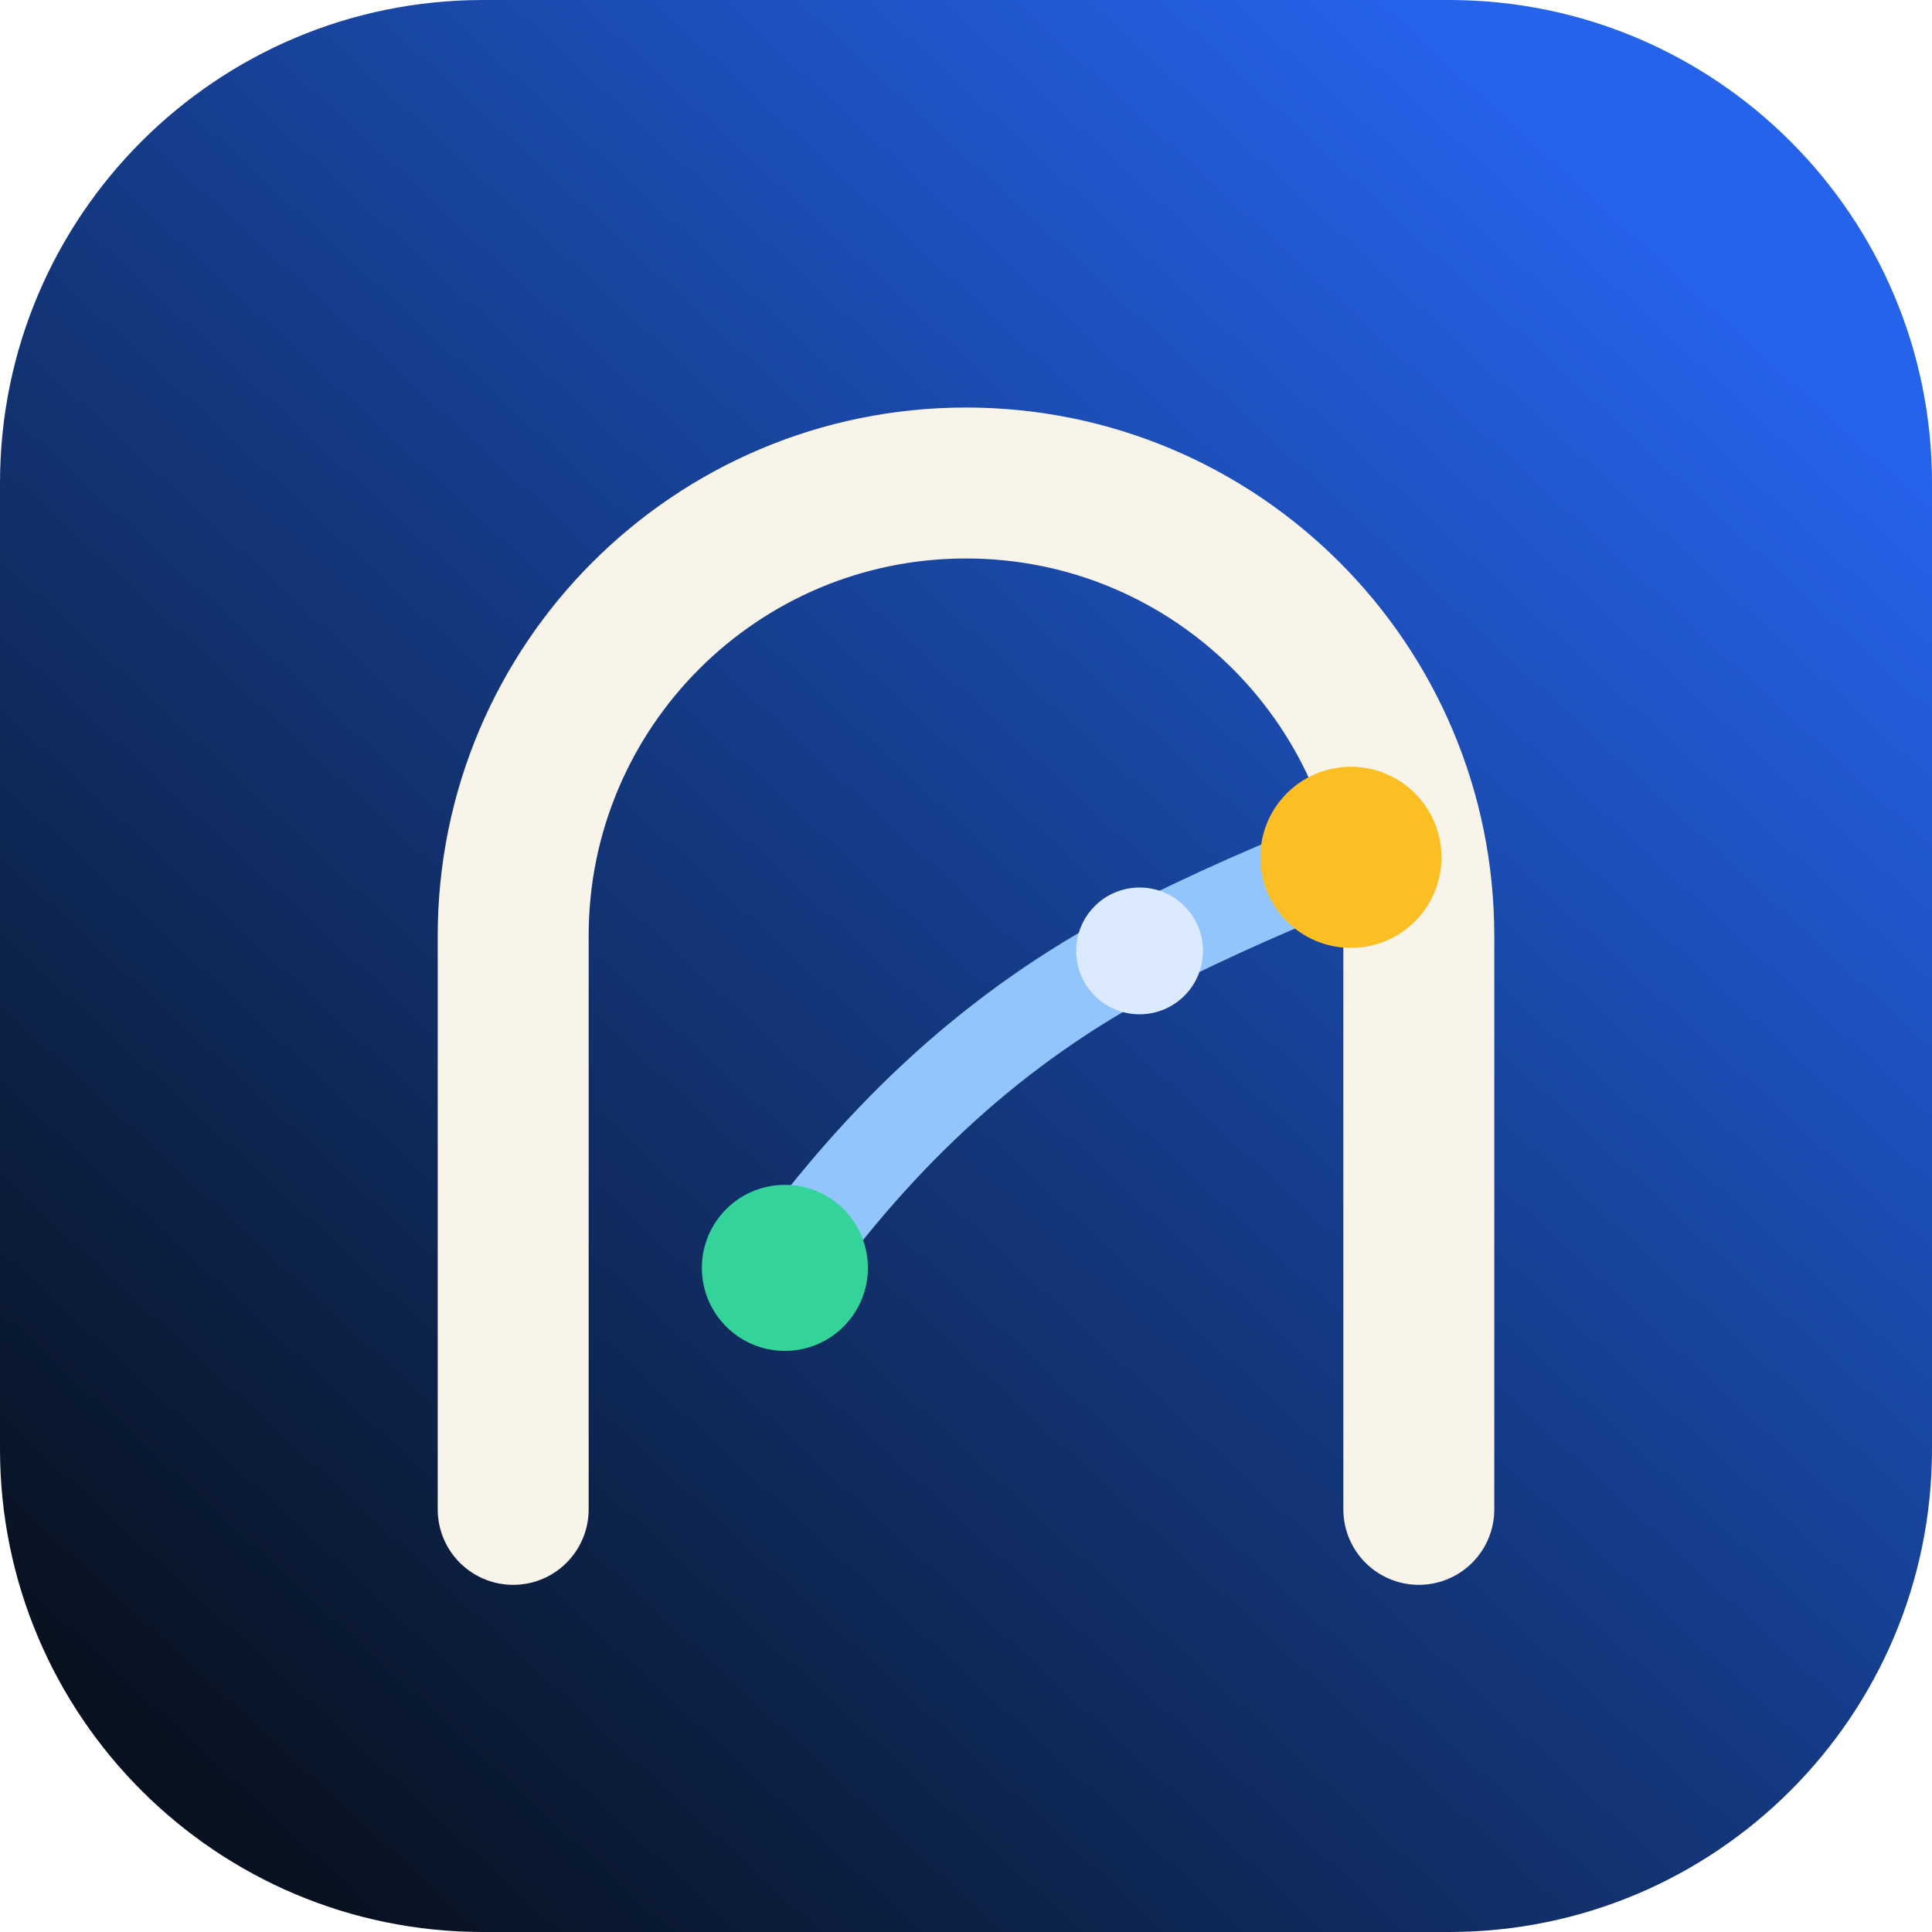
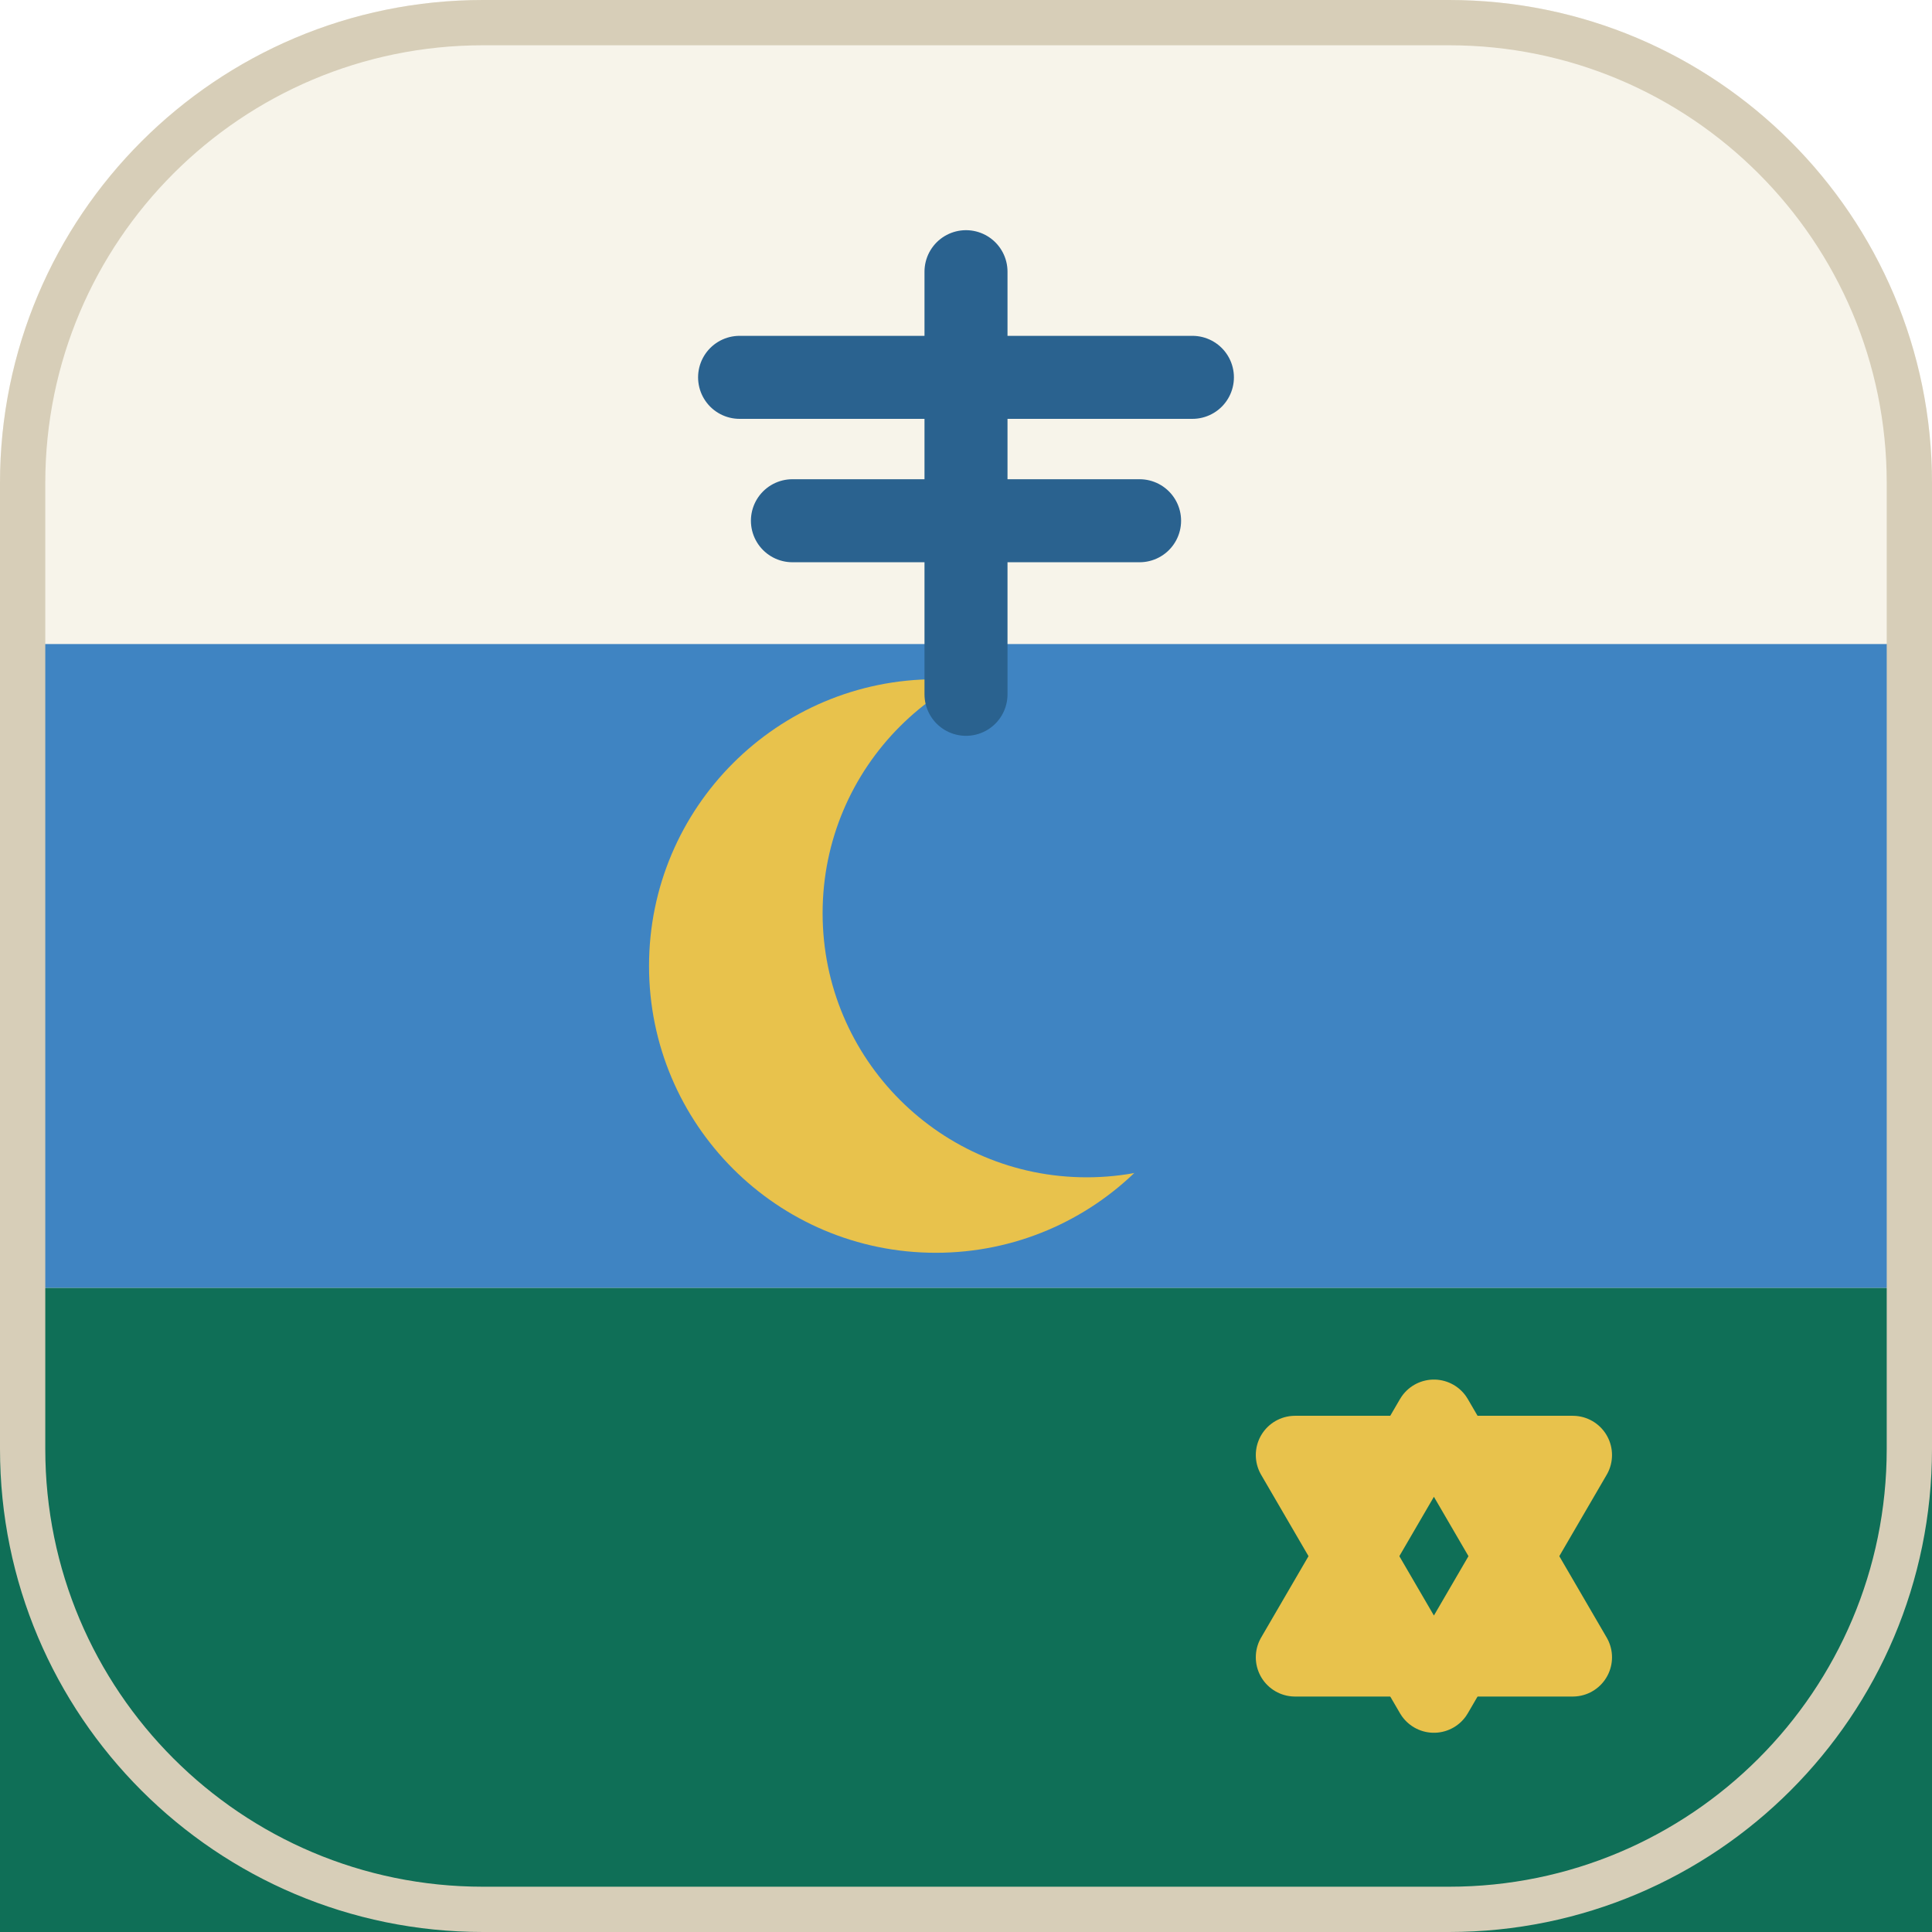
<svg xmlns="http://www.w3.org/2000/svg" viewBox="0 0 128 128" role="img" aria-label="São Irineu logo mark">
-   <defs>
-     <linearGradient id="bg" x1="12" x2="108" y1="118" y2="14" gradientUnits="userSpaceOnUse">
-       <stop offset="0%" stop-color="#08111f" />
-       <stop offset="55%" stop-color="#153c89" />
-       <stop offset="100%" stop-color="#2563eb" />
-     </linearGradient>
-     <radialGradient id="glow" cx="0" cy="0" r="1" gradientTransform="translate(92 32) rotate(90) scale(28)">
-       <stop offset="0%" stop-color="#fcd34d" stop-opacity="0.95" />
-       <stop offset="100%" stop-color="#fcd34d" stop-opacity="0" />
-     </radialGradient>
-   </defs>
-   <rect width="128" height="128" rx="32" fill="url(#bg)" />
-   <circle cx="92" cy="32" r="28" fill="url(#glow)" opacity="0.72" />
-   <path d="M34 100V62C34 45.431 47.431 32 64 32C80.569 32 94 45.431 94 62V100" fill="none" stroke="#f8f4ea" stroke-linecap="round" stroke-linejoin="round" stroke-width="10" />
-   <path d="M52 84C58.5 75 66 68 75.5 63C80.5 60.5 85 58.5 89.5 56.8" fill="none" stroke="#93c5fd" stroke-linecap="round" stroke-linejoin="round" stroke-width="6" />
-   <circle cx="52" cy="84" r="5.5" fill="#34d399" />
-   <circle cx="75.5" cy="63" r="4.2" fill="#dbeafe" />
-   <circle cx="89.5" cy="56.8" r="6" fill="#fbbf24" />
+   <rect width="128" height="128" rx="32" fill="#f7f4ea" />
+   <path d="M0 42.67h128v42.66H0z" fill="#3f84c2" />
+   <path d="M0 85.33h128v42.67H0z" fill="#0f6f57" />
+   <rect x="1.5" y="1.5" width="125" height="125" rx="30.5" fill="none" stroke="#d7ceb8" stroke-width="3" />
+   <circle cx="62" cy="64" r="19" fill="#e8c24c" />
+   <circle cx="72" cy="60.5" r="17.5" fill="#3f84c2" />
+   <path d="M95 94l9.2 15.8H85.8z" fill="none" stroke="#e8c24c" stroke-linecap="round" stroke-linejoin="round" stroke-width="5.2" />
+   <path d="M95 112.2 85.8 96.4H104.2Z" fill="none" stroke="#e8c24c" stroke-linecap="round" stroke-linejoin="round" stroke-width="5.2" />
+   <path d="M64 18v28M49 25h30M52.5 34.5h23" fill="none" stroke="#2a628f" stroke-linecap="round" stroke-width="5.5" />
</svg>
